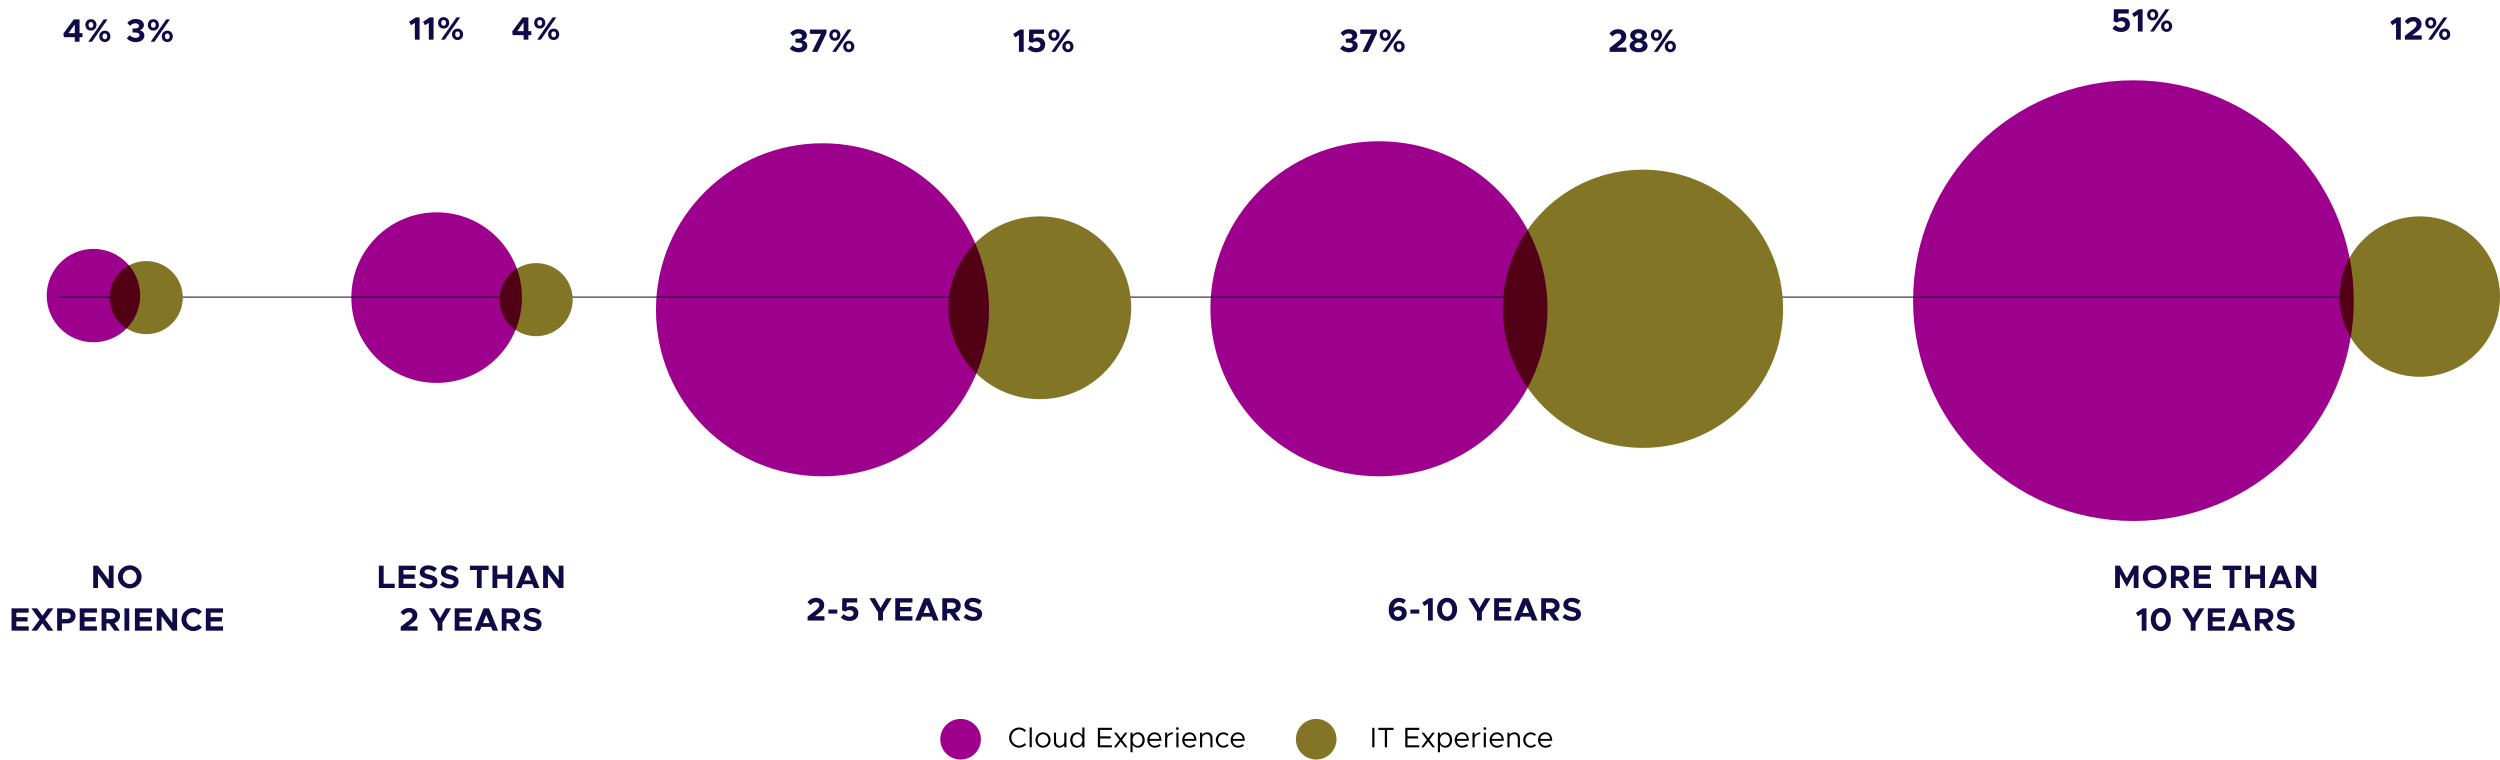
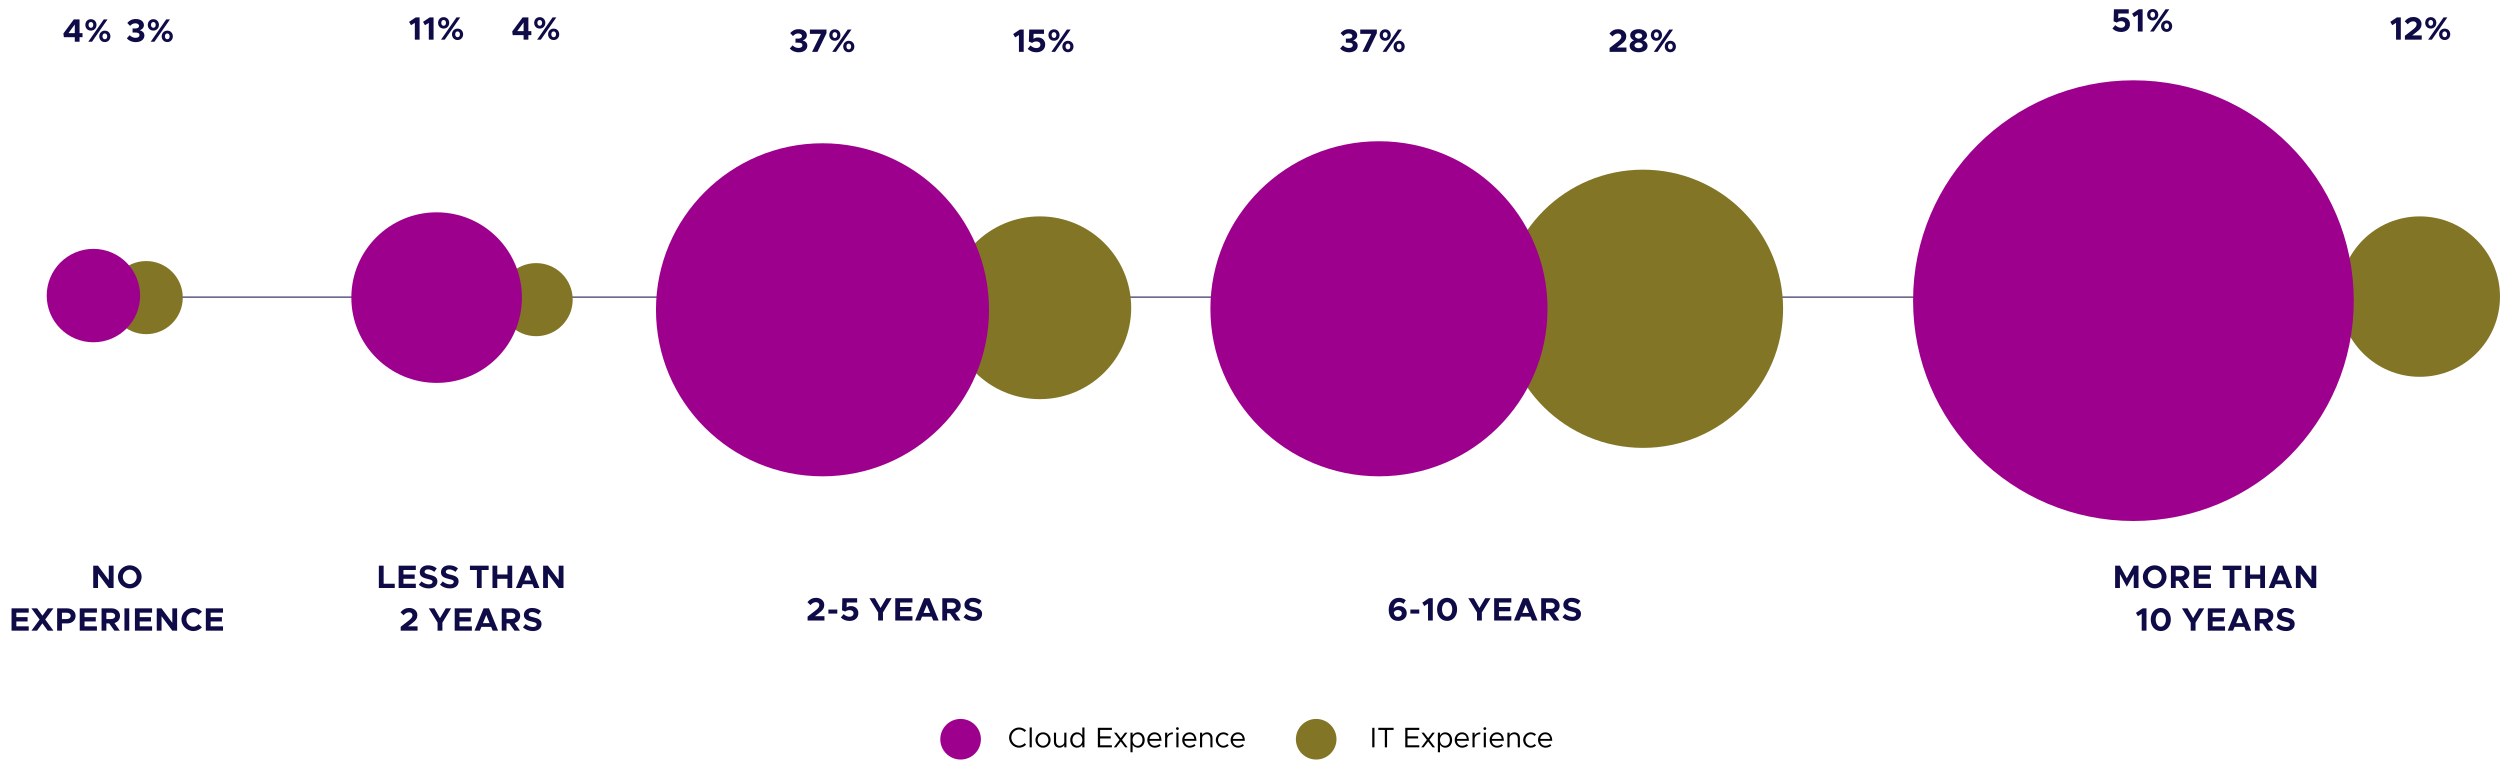
<svg xmlns="http://www.w3.org/2000/svg" width="1231" height="374" viewBox="0 0 1231 374" fill="none">
  <line x1="29" y1="146.293" x2="1228" y2="146.293" stroke="#0F0B47" stroke-width="0.5" />
  <rect x="638.088" y="354" width="20" height="20" rx="10" fill="#827626" />
  <path d="M675.692 368V358.382H676.784V368H675.692ZM681.893 368V359.418H678.659V358.382H686.219V359.418H682.985V368H681.893ZM698.85 359.418H693.054V362.582H698.276V363.618H693.054V366.964H698.85V368H691.948V358.382H698.85V359.418ZM706.623 368H705.391L703.221 365.116L701.037 368H699.805L702.605 364.304L699.917 360.762H701.149L703.221 363.492L705.279 360.762H706.511L703.837 364.304L706.623 368ZM711.687 360.594C713.591 360.594 715.019 362.162 715.019 364.374C715.019 366.6 713.591 368.168 711.687 368.168C710.525 368.168 709.601 367.594 709.055 366.642V370.408H708.005V360.762H709.055V362.12C709.601 361.168 710.525 360.594 711.687 360.594ZM711.491 367.23C712.905 367.23 713.913 366.04 713.913 364.374C713.913 362.708 712.905 361.532 711.491 361.532C710.063 361.532 709.055 362.708 709.055 364.374C709.055 366.04 710.063 367.23 711.491 367.23ZM719.944 367.23C720.798 367.23 721.778 366.852 722.226 366.362L722.87 367.048C722.24 367.734 720.966 368.168 719.958 368.168C718.026 368.168 716.29 366.586 716.29 364.36C716.29 362.204 717.914 360.594 719.86 360.594C722.044 360.594 723.29 362.246 723.29 364.78H717.368C717.522 366.194 718.516 367.23 719.944 367.23ZM719.902 361.532C718.614 361.532 717.578 362.442 717.382 363.842H722.254C722.114 362.54 721.344 361.532 719.902 361.532ZM726.104 362.176C726.538 361.21 727.574 360.594 728.904 360.594V361.532C727.266 361.532 726.104 362.54 726.104 363.954V368H725.054V360.762H726.104V362.176ZM731.137 359.446C730.745 359.446 730.437 359.124 730.437 358.746C730.437 358.382 730.745 358.06 731.137 358.06C731.515 358.06 731.823 358.382 731.823 358.746C731.823 359.124 731.515 359.446 731.137 359.446ZM730.605 368V360.762H731.655V368H730.605ZM737.143 367.23C737.997 367.23 738.977 366.852 739.425 366.362L740.069 367.048C739.439 367.734 738.165 368.168 737.157 368.168C735.225 368.168 733.489 366.586 733.489 364.36C733.489 362.204 735.113 360.594 737.059 360.594C739.243 360.594 740.489 362.246 740.489 364.78H734.567C734.721 366.194 735.715 367.23 737.143 367.23ZM737.101 361.532C735.813 361.532 734.777 362.442 734.581 363.842H739.453C739.313 362.54 738.543 361.532 737.101 361.532ZM745.683 360.594C747.293 360.594 748.399 361.728 748.399 363.394V368H747.349V363.534C747.349 362.344 746.607 361.532 745.543 361.532C744.311 361.532 743.303 362.372 743.303 363.394V368H742.253V360.762H743.303V361.91C743.723 361.14 744.647 360.594 745.683 360.594ZM753.769 368.168C751.739 368.168 750.017 366.432 750.017 364.374C750.017 362.316 751.739 360.594 753.769 360.594C754.749 360.594 755.659 361 756.345 361.658L755.617 362.372C755.141 361.854 754.483 361.532 753.769 361.532C752.327 361.532 751.123 362.834 751.123 364.374C751.123 365.928 752.327 367.23 753.769 367.23C754.497 367.23 755.169 366.894 755.659 366.348L756.387 367.062C755.701 367.748 754.777 368.168 753.769 368.168ZM760.973 367.23C761.827 367.23 762.807 366.852 763.255 366.362L763.899 367.048C763.269 367.734 761.995 368.168 760.987 368.168C759.055 368.168 757.319 366.586 757.319 364.36C757.319 362.204 758.943 360.594 760.889 360.594C763.073 360.594 764.319 362.246 764.319 364.78H758.397C758.551 366.194 759.545 367.23 760.973 367.23ZM760.931 361.532C759.643 361.532 758.607 362.442 758.411 363.842H763.283C763.143 362.54 762.373 361.532 760.931 361.532Z" fill="black" />
-   <rect x="463" y="354" width="20" height="20" rx="10" fill="#9E008E" style="mix-blend-mode:multiply" />
+   <rect x="463" y="354" width="20" height="20" rx="10" fill="#9E008E" />
  <path d="M501.8 368.168C499.14 368.168 496.872 365.886 496.872 363.184C496.872 360.482 499.14 358.214 501.8 358.214C503.13 358.214 504.362 358.774 505.258 359.684L504.516 360.44C503.816 359.698 502.85 359.222 501.8 359.222C499.728 359.222 497.978 361.042 497.978 363.184C497.978 365.34 499.728 367.16 501.8 367.16C502.85 367.16 503.816 366.684 504.516 365.942L505.258 366.698C504.362 367.594 503.13 368.168 501.8 368.168ZM506.999 368V358.214H508.049V368H506.999ZM513.594 368.168C511.536 368.168 509.856 366.46 509.856 364.374C509.856 362.288 511.536 360.594 513.594 360.594C515.638 360.594 517.318 362.288 517.318 364.374C517.318 366.46 515.638 368.168 513.594 368.168ZM513.594 367.23C515.036 367.23 516.226 365.942 516.226 364.374C516.226 362.806 515.036 361.532 513.594 361.532C512.138 361.532 510.948 362.806 510.948 364.374C510.948 365.942 512.138 367.23 513.594 367.23ZM524.054 360.762H525.104V368H524.054V366.852C523.634 367.622 522.71 368.168 521.674 368.168C520.064 368.168 518.958 367.034 518.958 365.368V360.762H520.008V365.228C520.008 366.418 520.75 367.23 521.814 367.23C523.046 367.23 524.054 366.39 524.054 365.368V360.762ZM532.938 358.214H533.988V368H532.938V366.642C532.392 367.594 531.468 368.168 530.306 368.168C528.402 368.168 526.974 366.6 526.974 364.374C526.974 362.162 528.402 360.594 530.306 360.594C531.468 360.594 532.392 361.168 532.938 362.12V358.214ZM530.502 367.23C531.93 367.23 532.938 366.04 532.938 364.374C532.938 362.708 531.93 361.532 530.502 361.532C529.088 361.532 528.08 362.708 528.08 364.374C528.08 366.04 529.088 367.23 530.502 367.23ZM547.487 359.418H541.691V362.582H546.913V363.618H541.691V366.964H547.487V368H540.585V358.382H547.487V359.418ZM555.259 368H554.027L551.857 365.116L549.673 368H548.441L551.241 364.304L548.553 360.762H549.785L551.857 363.492L553.915 360.762H555.147L552.473 364.304L555.259 368ZM560.324 360.594C562.228 360.594 563.656 362.162 563.656 364.374C563.656 366.6 562.228 368.168 560.324 368.168C559.162 368.168 558.238 367.594 557.692 366.642V370.408H556.642V360.762H557.692V362.12C558.238 361.168 559.162 360.594 560.324 360.594ZM560.128 367.23C561.542 367.23 562.55 366.04 562.55 364.374C562.55 362.708 561.542 361.532 560.128 361.532C558.7 361.532 557.692 362.708 557.692 364.374C557.692 366.04 558.7 367.23 560.128 367.23ZM568.581 367.23C569.435 367.23 570.415 366.852 570.863 366.362L571.507 367.048C570.877 367.734 569.603 368.168 568.595 368.168C566.663 368.168 564.927 366.586 564.927 364.36C564.927 362.204 566.551 360.594 568.497 360.594C570.681 360.594 571.927 362.246 571.927 364.78H566.005C566.159 366.194 567.153 367.23 568.581 367.23ZM568.539 361.532C567.251 361.532 566.215 362.442 566.019 363.842H570.891C570.751 362.54 569.981 361.532 568.539 361.532ZM574.741 362.176C575.175 361.21 576.211 360.594 577.541 360.594V361.532C575.903 361.532 574.741 362.54 574.741 363.954V368H573.691V360.762H574.741V362.176ZM579.773 359.446C579.381 359.446 579.073 359.124 579.073 358.746C579.073 358.382 579.381 358.06 579.773 358.06C580.151 358.06 580.459 358.382 580.459 358.746C580.459 359.124 580.151 359.446 579.773 359.446ZM579.241 368V360.762H580.291V368H579.241ZM585.78 367.23C586.634 367.23 587.614 366.852 588.062 366.362L588.706 367.048C588.076 367.734 586.802 368.168 585.794 368.168C583.862 368.168 582.126 366.586 582.126 364.36C582.126 362.204 583.75 360.594 585.696 360.594C587.88 360.594 589.126 362.246 589.126 364.78H583.204C583.358 366.194 584.352 367.23 585.78 367.23ZM585.738 361.532C584.45 361.532 583.414 362.442 583.218 363.842H588.09C587.95 362.54 587.18 361.532 585.738 361.532ZM594.32 360.594C595.93 360.594 597.036 361.728 597.036 363.394V368H595.986V363.534C595.986 362.344 595.244 361.532 594.18 361.532C592.948 361.532 591.94 362.372 591.94 363.394V368H590.89V360.762H591.94V361.91C592.36 361.14 593.284 360.594 594.32 360.594ZM602.406 368.168C600.376 368.168 598.654 366.432 598.654 364.374C598.654 362.316 600.376 360.594 602.406 360.594C603.386 360.594 604.296 361 604.982 361.658L604.254 362.372C603.778 361.854 603.12 361.532 602.406 361.532C600.964 361.532 599.76 362.834 599.76 364.374C599.76 365.928 600.964 367.23 602.406 367.23C603.134 367.23 603.806 366.894 604.296 366.348L605.024 367.062C604.338 367.748 603.414 368.168 602.406 368.168ZM609.61 367.23C610.464 367.23 611.444 366.852 611.892 366.362L612.536 367.048C611.906 367.734 610.632 368.168 609.624 368.168C607.692 368.168 605.956 366.586 605.956 364.36C605.956 362.204 607.58 360.594 609.526 360.594C611.71 360.594 612.956 362.246 612.956 364.78H607.034C607.188 366.194 608.182 367.23 609.61 367.23ZM609.568 361.532C608.28 361.532 607.244 362.442 607.048 363.842H611.92C611.78 362.54 611.01 361.532 609.568 361.532Z" fill="black" />
  <path d="M188.908 287.415H194.38V289.543H186.54V278.551H188.908V287.415ZM204.754 280.679H198.658V282.871H204.194V284.999H198.658V287.415H204.754V289.543H196.29V278.551H204.754V280.679ZM211.104 289.735C209.184 289.735 207.504 289.095 206.224 287.911L207.568 286.295C208.608 287.191 209.792 287.735 211.184 287.735C212.384 287.735 212.992 287.191 212.992 286.503C212.992 285.719 212.352 285.479 210.672 285.095C208.352 284.567 206.688 283.911 206.688 281.783C206.688 279.751 208.352 278.359 210.768 278.359C212.56 278.359 213.936 278.919 215.072 279.879L213.84 281.591C212.848 280.791 211.744 280.359 210.688 280.359C209.696 280.359 209.072 280.887 209.072 281.543C209.072 282.343 209.744 282.599 211.44 282.983C213.808 283.511 215.376 284.215 215.376 286.247C215.376 288.343 213.776 289.735 211.104 289.735ZM221.542 289.735C219.622 289.735 217.942 289.095 216.662 287.911L218.006 286.295C219.046 287.191 220.23 287.735 221.622 287.735C222.822 287.735 223.43 287.191 223.43 286.503C223.43 285.719 222.79 285.479 221.11 285.095C218.79 284.567 217.126 283.911 217.126 281.783C217.126 279.751 218.79 278.359 221.206 278.359C222.998 278.359 224.374 278.919 225.51 279.879L224.278 281.591C223.286 280.791 222.182 280.359 221.126 280.359C220.134 280.359 219.51 280.887 219.51 281.543C219.51 282.343 220.182 282.599 221.878 282.983C224.246 283.511 225.814 284.215 225.814 286.247C225.814 288.343 224.214 289.735 221.542 289.735ZM234.819 289.543V280.679H231.395V278.551H240.611V280.679H237.171V289.543H234.819ZM249.87 278.551H252.222V289.543H249.87V284.999H244.862V289.543H242.494V278.551H244.862V282.871H249.87V278.551ZM262.977 289.543L262.209 287.655H257.441L256.673 289.543H254.033L258.513 278.551H261.153L265.633 289.543H262.977ZM258.193 285.815H261.457L259.825 281.799L258.193 285.815ZM267.431 289.543V278.551H269.799L275.095 285.655V278.551H277.463V289.543H275.095L269.799 282.439V289.543H267.431ZM197.297 310.543V308.623L201.345 305.487C202.657 304.447 203.073 303.727 203.073 302.959C203.073 302.047 202.305 301.503 201.409 301.503C200.337 301.503 199.521 302.047 198.721 302.959L197.217 301.503C198.305 300.127 199.697 299.359 201.473 299.359C203.809 299.359 205.505 300.799 205.505 302.863C205.505 304.335 204.865 305.471 202.945 306.863L200.945 308.415H205.601V310.543H197.297ZM215.453 310.543V306.575L211.149 299.551H213.901L216.637 304.367L219.485 299.551H222.125L217.837 306.575V310.543H215.453ZM232.356 301.679H226.26V303.871H231.796V305.999H226.26V308.415H232.356V310.543H223.892V299.551H232.356V301.679ZM242.594 310.543L241.826 308.655H237.058L236.29 310.543H233.65L238.13 299.551H240.77L245.25 310.543H242.594ZM237.81 306.815H241.074L239.442 302.799L237.81 306.815ZM256.136 303.263C256.136 304.991 255.048 306.303 253.4 306.783L256.04 310.543H253.352L250.84 306.975H249.416V310.543H247.048V299.551H251.992C254.392 299.551 256.136 301.087 256.136 303.263ZM249.416 301.711V304.815H251.752C252.92 304.815 253.72 304.207 253.72 303.263C253.72 302.319 252.92 301.711 251.752 301.711H249.416ZM262.378 310.735C260.458 310.735 258.778 310.095 257.498 308.911L258.842 307.295C259.882 308.191 261.066 308.735 262.458 308.735C263.658 308.735 264.266 308.191 264.266 307.503C264.266 306.719 263.626 306.479 261.946 306.095C259.626 305.567 257.962 304.911 257.962 302.783C257.962 300.751 259.626 299.359 262.042 299.359C263.834 299.359 265.21 299.919 266.346 300.879L265.114 302.591C264.122 301.791 263.018 301.359 261.962 301.359C260.97 301.359 260.346 301.887 260.346 302.543C260.346 303.343 261.018 303.599 262.714 303.983C265.082 304.511 266.65 305.215 266.65 307.247C266.65 309.343 265.05 310.735 262.378 310.735Z" fill="#0F0B47" />
  <circle cx="264" cy="147.543" r="18" fill="#827626" />
-   <circle cx="215" cy="146.543" r="42" fill="#9E008E" style="mix-blend-mode:multiply" />
+   <circle cx="215" cy="146.543" r="42" fill="#9E008E" />
  <path d="M204.262 19.543V11.255L202.39 12.423L201.43 10.759L204.726 8.551H206.614V19.543H204.262ZM211.137 19.543V11.255L209.265 12.423L208.305 10.759L211.601 8.551H213.489V19.543H211.137ZM218.444 14.071C216.796 14.071 215.708 12.839 215.708 11.271C215.708 9.687 216.796 8.439 218.444 8.439C220.108 8.439 221.196 9.703 221.196 11.255C221.196 12.839 220.06 14.071 218.444 14.071ZM217.148 19.543L224.78 8.551H226.636L218.988 19.543H217.148ZM218.444 12.695C219.116 12.695 219.612 12.135 219.612 11.255C219.612 10.407 219.116 9.831 218.444 9.831C217.756 9.831 217.276 10.391 217.276 11.255C217.276 12.119 217.788 12.695 218.444 12.695ZM225.308 19.719C223.676 19.719 222.556 18.471 222.556 16.903C222.556 15.335 223.676 14.087 225.308 14.087C226.972 14.087 228.044 15.351 228.044 16.903C228.044 18.487 226.924 19.719 225.308 19.719ZM225.308 18.327C225.996 18.327 226.476 17.767 226.476 16.903C226.476 16.039 225.964 15.463 225.308 15.463C224.62 15.463 224.14 16.023 224.14 16.903C224.14 17.751 224.636 18.327 225.308 18.327Z" fill="#0F0B47" />
  <path d="M257.822 19.543V17.303H252.446L252.222 15.479L257.326 8.567H260.174V15.319H261.63V17.303H260.174V19.543H257.822ZM254.702 15.319H257.822V11.063L254.702 15.319ZM265.764 14.071C264.116 14.071 263.028 12.839 263.028 11.271C263.028 9.687 264.116 8.439 265.764 8.439C267.428 8.439 268.516 9.703 268.516 11.255C268.516 12.839 267.38 14.071 265.764 14.071ZM264.468 19.543L272.1 8.551H273.956L266.308 19.543H264.468ZM265.764 12.695C266.436 12.695 266.932 12.135 266.932 11.255C266.932 10.407 266.436 9.831 265.764 9.831C265.076 9.831 264.596 10.391 264.596 11.255C264.596 12.119 265.108 12.695 265.764 12.695ZM272.628 19.719C270.996 19.719 269.876 18.471 269.876 16.903C269.876 15.335 270.996 14.087 272.628 14.087C274.292 14.087 275.364 15.351 275.364 16.903C275.364 18.487 274.244 19.719 272.628 19.719ZM272.628 18.327C273.316 18.327 273.796 17.767 273.796 16.903C273.796 16.039 273.284 15.463 272.628 15.463C271.94 15.463 271.46 16.023 271.46 16.903C271.46 17.751 271.956 18.327 272.628 18.327Z" fill="#0F0B47" />
  <path d="M45.9 289.543V278.551H48.268L53.564 285.655V278.551H55.932V289.543H53.564L48.268 282.439V289.543H45.9ZM63.912 289.735C60.744 289.735 58.056 287.127 58.056 284.039C58.056 280.951 60.744 278.359 63.912 278.359C67.08 278.359 69.736 280.951 69.736 284.039C69.736 287.127 67.08 289.735 63.912 289.735ZM63.912 287.591C65.752 287.591 67.32 285.959 67.32 284.039C67.32 282.135 65.752 280.503 63.912 280.503C62.056 280.503 60.488 282.135 60.488 284.039C60.488 285.959 62.056 287.591 63.912 287.591ZM14.145 301.679H8.049V303.871H13.585V305.999H8.049V308.415H14.145V310.543H5.681V299.551H14.145V301.679ZM26.303 299.551L22.271 305.023L26.303 310.543H23.503L20.863 306.943L18.223 310.543H15.471L19.503 305.071L15.471 299.551H18.271L20.911 303.151L23.551 299.551H26.303ZM28.134 310.543V299.551H33.078C35.478 299.551 37.222 301.087 37.222 303.263C37.222 305.439 35.478 306.975 33.078 306.975H30.502V310.543H28.134ZM30.502 304.815H32.838C34.006 304.815 34.806 304.207 34.806 303.263C34.806 302.319 34.006 301.711 32.838 301.711H30.502V304.815ZM47.723 301.679H41.627V303.871H47.163V305.999H41.627V308.415H47.723V310.543H39.259V299.551H47.723V301.679ZM59.097 303.263C59.097 304.991 58.009 306.303 56.361 306.783L59.001 310.543H56.313L53.801 306.975H52.377V310.543H50.009V299.551H54.953C57.353 299.551 59.097 301.087 59.097 303.263ZM52.377 301.711V304.815H54.713C55.881 304.815 56.681 304.207 56.681 303.263C56.681 302.319 55.881 301.711 54.713 301.711H52.377ZM61.275 310.543V299.551H63.643V310.543H61.275ZM74.895 301.679H68.799V303.871H74.335V305.999H68.799V308.415H74.895V310.543H66.431V299.551H74.895V301.679ZM77.181 310.543V299.551H79.549L84.845 306.655V299.551H87.213V310.543H84.845L79.549 303.439V310.543H77.181ZM95.194 310.735C92.026 310.735 89.338 308.127 89.338 305.039C89.338 301.951 92.026 299.359 95.194 299.359C96.858 299.359 98.378 300.063 99.45 301.199L97.738 302.735C97.114 301.999 96.186 301.503 95.194 301.503C93.338 301.503 91.77 303.135 91.77 305.039C91.77 306.959 93.338 308.591 95.194 308.591C96.202 308.591 97.114 308.095 97.738 307.359L99.45 308.895C98.378 310.015 96.858 310.735 95.194 310.735ZM109.817 301.679H103.721V303.871H109.257V305.999H103.721V308.415H109.817V310.543H101.353V299.551H109.817V301.679Z" fill="#0F0B47" />
  <circle cx="72" cy="146.543" r="18" fill="#827626" />
-   <circle cx="46" cy="145.543" r="23" fill="#9E008E" style="mix-blend-mode:multiply" />
+   <circle cx="46" cy="145.543" r="23" fill="#9E008E" />
  <path d="M36.822 20.543V18.303H31.446L31.222 16.479L36.326 9.567H39.174V16.319H40.63V18.303H39.174V20.543H36.822ZM33.702 16.319H36.822V12.063L33.702 16.319ZM44.764 15.071C43.116 15.071 42.028 13.839 42.028 12.271C42.028 10.687 43.116 9.439 44.764 9.439C46.428 9.439 47.516 10.703 47.516 12.255C47.516 13.839 46.38 15.071 44.764 15.071ZM43.468 20.543L51.1 9.551H52.956L45.308 20.543H43.468ZM44.764 13.695C45.436 13.695 45.932 13.135 45.932 12.255C45.932 11.407 45.436 10.831 44.764 10.831C44.076 10.831 43.596 11.391 43.596 12.255C43.596 13.119 44.108 13.695 44.764 13.695ZM51.628 20.719C49.996 20.719 48.876 19.471 48.876 17.903C48.876 16.335 49.996 15.087 51.628 15.087C53.292 15.087 54.364 16.351 54.364 17.903C54.364 19.487 53.244 20.719 51.628 20.719ZM51.628 19.327C52.316 19.327 52.796 18.767 52.796 17.903C52.796 17.039 52.284 16.463 51.628 16.463C50.94 16.463 50.46 17.023 50.46 17.903C50.46 18.751 50.956 19.327 51.628 19.327Z" fill="#0F0B47" />
  <path d="M66.864 20.751C64.896 20.751 63.376 19.967 62.448 18.895L63.84 17.327C64.624 18.159 65.664 18.623 66.768 18.623C67.968 18.623 68.688 18.063 68.688 17.279C68.688 16.431 68.016 15.999 66.544 16.015H65.28V13.999L66.544 14.015C67.744 14.015 68.464 13.567 68.464 12.783C68.464 11.983 67.696 11.471 66.608 11.471C65.584 11.471 64.768 11.983 64.032 12.751L62.672 11.311C63.584 10.207 64.896 9.359 66.848 9.359C69.312 9.359 70.864 10.623 70.864 12.367C70.864 13.631 70.016 14.543 68.8 14.895C70 15.167 71.104 16.015 71.104 17.471C71.104 19.375 69.44 20.751 66.864 20.751ZM75.507 15.071C73.859 15.071 72.771 13.839 72.771 12.271C72.771 10.687 73.859 9.439 75.507 9.439C77.171 9.439 78.259 10.703 78.259 12.255C78.259 13.839 77.123 15.071 75.507 15.071ZM74.211 20.543L81.843 9.551H83.699L76.051 20.543H74.211ZM75.507 13.695C76.179 13.695 76.675 13.135 76.675 12.255C76.675 11.407 76.179 10.831 75.507 10.831C74.819 10.831 74.339 11.391 74.339 12.255C74.339 13.119 74.851 13.695 75.507 13.695ZM82.371 20.719C80.739 20.719 79.619 19.471 79.619 17.903C79.619 16.335 80.739 15.087 82.371 15.087C84.035 15.087 85.107 16.351 85.107 17.903C85.107 19.487 83.987 20.719 82.371 20.719ZM82.371 19.327C83.059 19.327 83.539 18.767 83.539 17.903C83.539 17.039 83.027 16.463 82.371 16.463C81.683 16.463 81.203 17.023 81.203 17.903C81.203 18.751 81.699 19.327 82.371 19.327Z" fill="#0F0B47" />
  <path d="M397.656 305.543V303.623L401.704 300.487C403.016 299.447 403.432 298.727 403.432 297.959C403.432 297.047 402.664 296.503 401.768 296.503C400.696 296.503 399.88 297.047 399.08 297.959L397.576 296.503C398.664 295.127 400.056 294.359 401.832 294.359C404.168 294.359 405.864 295.799 405.864 297.863C405.864 299.335 405.224 300.471 403.304 301.863L401.304 303.415H405.96V305.543H397.656ZM407.901 302.135V300.151H412.285V302.135H407.901ZM418.286 305.751C416.446 305.751 415.054 305.079 414.03 304.055L415.422 302.391C416.254 303.175 417.246 303.687 418.302 303.687C419.55 303.687 420.302 302.951 420.302 302.007C420.302 301.047 419.518 300.407 418.318 300.407C417.486 300.407 416.782 300.679 416.19 301.127L414.606 300.487L414.766 294.551H422.062V296.679H416.942L416.878 299.111C417.422 298.727 418.126 298.439 419.022 298.439C420.974 298.439 422.654 299.687 422.654 301.927C422.654 304.263 420.91 305.751 418.286 305.751ZM432.391 305.543V301.575L428.087 294.551H430.839L433.575 299.367L436.423 294.551H439.063L434.775 301.575V305.543H432.391ZM449.294 296.679H443.198V298.871H448.734V300.999H443.198V303.415H449.294V305.543H440.83V294.551H449.294V296.679ZM459.532 305.543L458.764 303.655H453.996L453.228 305.543H450.588L455.068 294.551H457.708L462.188 305.543H459.532ZM454.748 301.815H458.012L456.38 297.799L454.748 301.815ZM473.074 298.263C473.074 299.991 471.986 301.303 470.338 301.783L472.978 305.543H470.29L467.778 301.975H466.354V305.543H463.986V294.551H468.93C471.33 294.551 473.074 296.087 473.074 298.263ZM466.354 296.711V299.815H468.69C469.858 299.815 470.658 299.207 470.658 298.263C470.658 297.319 469.858 296.711 468.69 296.711H466.354ZM479.315 305.735C477.395 305.735 475.715 305.095 474.435 303.911L475.779 302.295C476.819 303.191 478.003 303.735 479.395 303.735C480.595 303.735 481.203 303.191 481.203 302.503C481.203 301.719 480.563 301.479 478.883 301.095C476.563 300.567 474.899 299.911 474.899 297.783C474.899 295.751 476.563 294.359 478.979 294.359C480.771 294.359 482.147 294.919 483.283 295.879L482.051 297.591C481.059 296.791 479.955 296.359 478.899 296.359C477.907 296.359 477.283 296.887 477.283 297.543C477.283 298.343 477.955 298.599 479.651 298.983C482.019 299.511 483.587 300.215 483.587 302.247C483.587 304.343 481.987 305.735 479.315 305.735Z" fill="#0F0B47" />
  <circle cx="512" cy="151.543" r="45" fill="#827626" />
-   <circle cx="405" cy="152.543" r="82" fill="#9E008E" style="mix-blend-mode:multiply" />
+   <circle cx="405" cy="152.543" r="82" fill="#9E008E" />
  <path d="M393.293 25.751C391.325 25.751 389.805 24.967 388.877 23.895L390.269 22.327C391.053 23.159 392.093 23.623 393.197 23.623C394.397 23.623 395.117 23.063 395.117 22.279C395.117 21.431 394.445 20.999 392.973 21.015H391.709V18.999L392.973 19.015C394.173 19.015 394.893 18.567 394.893 17.783C394.893 16.983 394.125 16.471 393.037 16.471C392.013 16.471 391.197 16.983 390.461 17.751L389.101 16.311C390.013 15.207 391.325 14.359 393.277 14.359C395.741 14.359 397.293 15.623 397.293 17.367C397.293 18.631 396.445 19.543 395.229 19.895C396.429 20.167 397.533 21.015 397.533 22.471C397.533 24.375 395.869 25.751 393.293 25.751ZM399.856 25.543L404.224 16.679H398.784V14.551H406.96V16.327L402.512 25.543H399.856ZM411.077 20.071C409.429 20.071 408.341 18.839 408.341 17.271C408.341 15.687 409.429 14.439 411.077 14.439C412.741 14.439 413.829 15.703 413.829 17.255C413.829 18.839 412.693 20.071 411.077 20.071ZM409.781 25.543L417.413 14.551H419.269L411.621 25.543H409.781ZM411.077 18.695C411.749 18.695 412.245 18.135 412.245 17.255C412.245 16.407 411.749 15.831 411.077 15.831C410.389 15.831 409.909 16.391 409.909 17.255C409.909 18.119 410.421 18.695 411.077 18.695ZM417.941 25.719C416.309 25.719 415.189 24.471 415.189 22.903C415.189 21.335 416.309 20.087 417.941 20.087C419.605 20.087 420.677 21.351 420.677 22.903C420.677 24.487 419.557 25.719 417.941 25.719ZM417.941 24.327C418.629 24.327 419.109 23.767 419.109 22.903C419.109 22.039 418.597 21.463 417.941 21.463C417.253 21.463 416.773 22.023 416.773 22.903C416.773 23.751 417.269 24.327 417.941 24.327Z" fill="#0F0B47" />
  <path d="M501.723 25.543V17.255L499.851 18.423L498.891 16.759L502.187 14.551H504.075V25.543H501.723ZM510.294 25.751C508.454 25.751 507.062 25.079 506.038 24.055L507.43 22.391C508.262 23.175 509.254 23.687 510.31 23.687C511.558 23.687 512.31 22.951 512.31 22.007C512.31 21.047 511.526 20.407 510.326 20.407C509.494 20.407 508.79 20.679 508.198 21.127L506.614 20.487L506.774 14.551H514.07V16.679H508.95L508.886 19.111C509.43 18.727 510.134 18.439 511.03 18.439C512.982 18.439 514.662 19.687 514.662 21.927C514.662 24.263 512.918 25.751 510.294 25.751ZM518.983 20.071C517.335 20.071 516.247 18.839 516.247 17.271C516.247 15.687 517.335 14.439 518.983 14.439C520.647 14.439 521.735 15.703 521.735 17.255C521.735 18.839 520.599 20.071 518.983 20.071ZM517.687 25.543L525.319 14.551H527.175L519.527 25.543H517.687ZM518.983 18.695C519.655 18.695 520.151 18.135 520.151 17.255C520.151 16.407 519.655 15.831 518.983 15.831C518.295 15.831 517.815 16.391 517.815 17.255C517.815 18.119 518.327 18.695 518.983 18.695ZM525.847 25.719C524.215 25.719 523.095 24.471 523.095 22.903C523.095 21.335 524.215 20.087 525.847 20.087C527.511 20.087 528.583 21.351 528.583 22.903C528.583 24.487 527.463 25.719 525.847 25.719ZM525.847 24.327C526.535 24.327 527.015 23.767 527.015 22.903C527.015 22.039 526.503 21.463 525.847 21.463C525.159 21.463 524.679 22.023 524.679 22.903C524.679 23.751 525.175 24.327 525.847 24.327Z" fill="#0F0B47" />
  <ellipse cx="809" cy="152.043" rx="69" ry="68.5" fill="#827626" />
-   <ellipse cx="679" cy="152.043" rx="83" ry="82.5" fill="#9E008E" style="mix-blend-mode:multiply" />
+   <ellipse cx="679" cy="152.043" rx="83" ry="82.5" fill="#9E008E" />
  <path d="M664.293 25.751C662.325 25.751 660.805 24.967 659.877 23.895L661.269 22.327C662.053 23.159 663.093 23.623 664.197 23.623C665.397 23.623 666.117 23.063 666.117 22.279C666.117 21.431 665.445 20.999 663.973 21.015H662.709V18.999L663.973 19.015C665.173 19.015 665.893 18.567 665.893 17.783C665.893 16.983 665.125 16.471 664.037 16.471C663.013 16.471 662.197 16.983 661.461 17.751L660.101 16.311C661.013 15.207 662.325 14.359 664.277 14.359C666.741 14.359 668.293 15.623 668.293 17.367C668.293 18.631 667.445 19.543 666.229 19.895C667.429 20.167 668.533 21.015 668.533 22.471C668.533 24.375 666.869 25.751 664.293 25.751ZM670.856 25.543L675.224 16.679H669.784V14.551H677.96V16.327L673.512 25.543H670.856ZM682.077 20.071C680.429 20.071 679.341 18.839 679.341 17.271C679.341 15.687 680.429 14.439 682.077 14.439C683.741 14.439 684.829 15.703 684.829 17.255C684.829 18.839 683.693 20.071 682.077 20.071ZM680.781 25.543L688.413 14.551H690.269L682.621 25.543H680.781ZM682.077 18.695C682.749 18.695 683.245 18.135 683.245 17.255C683.245 16.407 682.749 15.831 682.077 15.831C681.389 15.831 680.909 16.391 680.909 17.255C680.909 18.119 681.421 18.695 682.077 18.695ZM688.941 25.719C687.309 25.719 686.189 24.471 686.189 22.903C686.189 21.335 687.309 20.087 688.941 20.087C690.605 20.087 691.677 21.351 691.677 22.903C691.677 24.487 690.557 25.719 688.941 25.719ZM688.941 24.327C689.629 24.327 690.109 23.767 690.109 22.903C690.109 22.039 689.597 21.463 688.941 21.463C688.253 21.463 687.773 22.023 687.773 22.903C687.773 23.751 688.269 24.327 688.941 24.327Z" fill="#0F0B47" />
  <path d="M792.562 25.543V23.623L796.61 20.487C797.922 19.447 798.338 18.727 798.338 17.959C798.338 17.047 797.57 16.503 796.674 16.503C795.602 16.503 794.786 17.047 793.986 17.959L792.482 16.503C793.57 15.127 794.962 14.359 796.738 14.359C799.074 14.359 800.77 15.799 800.77 17.863C800.77 19.335 800.13 20.471 798.21 21.863L796.21 23.415H800.866V25.543H792.562ZM806.84 25.735C804.408 25.735 802.424 24.583 802.424 22.599C802.424 21.303 803.32 20.343 804.584 19.863C803.496 19.399 802.712 18.599 802.712 17.351C802.712 15.415 804.696 14.359 806.84 14.359C809.032 14.359 810.984 15.463 810.984 17.351C810.984 18.583 810.2 19.383 809.096 19.863C810.392 20.375 811.256 21.335 811.256 22.599C811.256 24.599 809.256 25.735 806.84 25.735ZM806.84 19.047C807.704 18.983 808.632 18.471 808.632 17.655C808.632 16.903 807.896 16.343 806.84 16.343C805.784 16.343 805.064 16.903 805.064 17.655C805.064 18.503 805.976 18.983 806.84 19.047ZM806.84 23.751C808.008 23.751 808.872 23.175 808.872 22.343C808.872 21.479 807.784 20.935 806.84 20.903C805.896 20.935 804.824 21.479 804.824 22.343C804.824 23.175 805.672 23.751 806.84 23.751ZM815.616 20.071C813.968 20.071 812.88 18.839 812.88 17.271C812.88 15.687 813.968 14.439 815.616 14.439C817.28 14.439 818.368 15.703 818.368 17.255C818.368 18.839 817.232 20.071 815.616 20.071ZM814.32 25.543L821.952 14.551H823.808L816.16 25.543H814.32ZM815.616 18.695C816.288 18.695 816.784 18.135 816.784 17.255C816.784 16.407 816.288 15.831 815.616 15.831C814.928 15.831 814.448 16.391 814.448 17.255C814.448 18.119 814.96 18.695 815.616 18.695ZM822.48 25.719C820.848 25.719 819.728 24.471 819.728 22.903C819.728 21.335 820.848 20.087 822.48 20.087C824.144 20.087 825.216 21.351 825.216 22.903C825.216 24.487 824.096 25.719 822.48 25.719ZM822.48 24.327C823.168 24.327 823.648 23.767 823.648 22.903C823.648 22.039 823.136 21.463 822.48 21.463C821.792 21.463 821.312 22.023 821.312 22.903C821.312 23.751 821.808 24.327 822.48 24.327Z" fill="#0F0B47" />
  <path d="M688.968 298.439C691 298.439 692.68 299.751 692.68 301.927C692.68 304.183 690.872 305.735 688.472 305.735C685.272 305.735 683.8 303.431 683.8 300.231C683.8 296.807 685.8 294.359 688.856 294.359C690.216 294.359 691.32 294.823 692.216 295.543L691.096 297.335C690.424 296.775 689.784 296.439 688.856 296.439C687.416 296.439 686.456 297.639 686.248 299.495C686.92 298.839 687.928 298.439 688.968 298.439ZM688.344 303.735C689.512 303.735 690.248 302.919 690.248 302.039C690.248 300.983 689.352 300.359 688.28 300.359C687.384 300.359 686.648 300.855 686.312 301.639C686.52 302.983 687.112 303.735 688.344 303.735ZM694.464 302.135V300.151H698.848V302.135H694.464ZM703.153 305.543V297.255L701.281 298.423L700.321 296.759L703.617 294.551H705.505V305.543H703.153ZM712.556 305.735C709.66 305.735 707.612 303.383 707.612 300.039C707.612 296.711 709.66 294.359 712.556 294.359C715.452 294.359 717.484 296.711 717.484 300.039C717.484 303.383 715.452 305.735 712.556 305.735ZM712.556 303.591C714.028 303.591 715.068 302.103 715.068 300.039C715.068 297.975 714.028 296.503 712.556 296.503C711.084 296.503 710.044 297.975 710.044 300.039C710.044 302.103 711.084 303.591 712.556 303.591ZM727.281 305.543V301.575L722.977 294.551H725.729L728.465 299.367L731.313 294.551H733.953L729.665 301.575V305.543H727.281ZM744.184 296.679H738.088V298.871H743.624V300.999H738.088V303.415H744.184V305.543H735.72V294.551H744.184V296.679ZM754.422 305.543L753.654 303.655H748.886L748.118 305.543H745.478L749.958 294.551H752.598L757.078 305.543H754.422ZM749.638 301.815H752.902L751.27 297.799L749.638 301.815ZM767.964 298.263C767.964 299.991 766.876 301.303 765.228 301.783L767.868 305.543H765.18L762.668 301.975H761.244V305.543H758.876V294.551H763.82C766.22 294.551 767.964 296.087 767.964 298.263ZM761.244 296.711V299.815H763.58C764.748 299.815 765.548 299.207 765.548 298.263C765.548 297.319 764.748 296.711 763.58 296.711H761.244ZM774.206 305.735C772.286 305.735 770.606 305.095 769.326 303.911L770.67 302.295C771.71 303.191 772.894 303.735 774.286 303.735C775.486 303.735 776.094 303.191 776.094 302.503C776.094 301.719 775.454 301.479 773.774 301.095C771.454 300.567 769.79 299.911 769.79 297.783C769.79 295.751 771.454 294.359 773.87 294.359C775.662 294.359 777.038 294.919 778.174 295.879L776.942 297.591C775.95 296.791 774.846 296.359 773.79 296.359C772.798 296.359 772.174 296.887 772.174 297.543C772.174 298.343 772.846 298.599 774.542 298.983C776.91 299.511 778.478 300.215 778.478 302.247C778.478 304.343 776.878 305.735 774.206 305.735Z" fill="#0F0B47" />
  <path d="M1041.48 289.543H1043.85V282.695L1047.24 288.903L1050.65 282.695V289.543H1053V278.551H1050.65L1047.24 284.759L1043.85 278.551H1041.48V289.543ZM1060.99 289.735C1064.16 289.735 1066.81 287.127 1066.81 284.039C1066.81 280.951 1064.16 278.359 1060.99 278.359C1057.82 278.359 1055.13 280.951 1055.13 284.039C1055.13 287.127 1057.82 289.735 1060.99 289.735ZM1060.99 287.591C1059.13 287.591 1057.57 285.959 1057.57 284.039C1057.57 282.135 1059.13 280.503 1060.99 280.503C1062.83 280.503 1064.4 282.135 1064.4 284.039C1064.4 285.959 1062.83 287.591 1060.99 287.591ZM1078.05 282.263C1078.05 280.087 1076.31 278.551 1073.91 278.551H1068.96V289.543H1071.33V285.975H1072.75L1075.27 289.543H1077.95L1075.31 285.783C1076.96 285.303 1078.05 283.991 1078.05 282.263ZM1071.33 280.711H1073.67C1074.83 280.711 1075.63 281.319 1075.63 282.263C1075.63 283.207 1074.83 283.815 1073.67 283.815H1071.33V280.711ZM1088.69 280.679V278.551H1080.23V289.543H1088.69V287.415H1082.6V284.999H1088.13V282.871H1082.6V280.679H1088.69ZM1097.88 289.543H1100.23V280.679H1103.67V278.551H1094.46V280.679H1097.88V289.543ZM1112.93 278.551V282.871H1107.92V278.551H1105.56V289.543H1107.92V284.999H1112.93V289.543H1115.28V278.551H1112.93ZM1126.04 289.543H1128.7L1124.22 278.551H1121.58L1117.1 289.543H1119.74L1120.5 287.655H1125.27L1126.04 289.543ZM1121.26 285.815L1122.89 281.799L1124.52 285.815H1121.26ZM1130.49 289.543H1132.86V282.439L1138.16 289.543H1140.53V278.551H1138.16V285.655L1132.86 278.551H1130.49V289.543ZM1054.57 310.543H1056.93V299.551H1055.04L1051.74 301.759L1052.7 303.423L1054.57 302.255V310.543ZM1063.98 310.735C1066.87 310.735 1068.91 308.383 1068.91 305.039C1068.91 301.711 1066.87 299.359 1063.98 299.359C1061.08 299.359 1059.03 301.711 1059.03 305.039C1059.03 308.383 1061.08 310.735 1063.98 310.735ZM1063.98 308.591C1062.51 308.591 1061.47 307.103 1061.47 305.039C1061.47 302.975 1062.51 301.503 1063.98 301.503C1065.45 301.503 1066.49 302.975 1066.49 305.039C1066.49 307.103 1065.45 308.591 1063.98 308.591ZM1078.7 310.543H1081.09V306.575L1085.38 299.551H1082.74L1079.89 304.367L1077.15 299.551H1074.4L1078.7 306.575V310.543ZM1095.61 301.679V299.551H1087.14V310.543H1095.61V308.415H1089.51V305.999H1095.05V303.871H1089.51V301.679H1095.61ZM1105.84 310.543H1108.5L1104.02 299.551H1101.38L1096.9 310.543H1099.54L1100.31 308.655H1105.08L1105.84 310.543ZM1101.06 306.815L1102.69 302.799L1104.32 306.815H1101.06ZM1119.39 303.263C1119.39 301.087 1117.64 299.551 1115.24 299.551H1110.3V310.543H1112.67V306.975H1114.09L1116.6 310.543H1119.29L1116.65 306.783C1118.3 306.303 1119.39 304.991 1119.39 303.263ZM1112.67 301.711H1115C1116.17 301.711 1116.97 302.319 1116.97 303.263C1116.97 304.207 1116.17 304.815 1115 304.815H1112.67V301.711ZM1125.63 310.735C1128.3 310.735 1129.9 309.343 1129.9 307.247C1129.9 305.215 1128.33 304.511 1125.96 303.983C1124.27 303.599 1123.6 303.343 1123.6 302.543C1123.6 301.887 1124.22 301.359 1125.21 301.359C1126.27 301.359 1127.37 301.791 1128.36 302.591L1129.6 300.879C1128.46 299.919 1127.08 299.359 1125.29 299.359C1122.88 299.359 1121.21 300.751 1121.21 302.783C1121.21 304.911 1122.88 305.567 1125.2 306.095C1126.88 306.479 1127.52 306.719 1127.52 307.503C1127.52 308.191 1126.91 308.735 1125.71 308.735C1124.32 308.735 1123.13 308.191 1122.09 307.295L1120.75 308.911C1122.03 310.095 1123.71 310.735 1125.63 310.735Z" fill="#0F0B47" />
  <circle cx="1191.5" cy="146.043" r="39.5" fill="#827626" />
-   <circle cx="1050.5" cy="148.043" r="108.5" fill="#9E008E" style="mix-blend-mode:multiply" />
+   <circle cx="1050.5" cy="148.043" r="108.5" fill="#9E008E" />
  <path d="M1044.42 15.751C1042.58 15.751 1041.19 15.079 1040.16 14.055L1041.56 12.391C1042.39 13.175 1043.38 13.687 1044.44 13.687C1045.68 13.687 1046.44 12.951 1046.44 12.007C1046.44 11.047 1045.65 10.407 1044.45 10.407C1043.62 10.407 1042.92 10.679 1042.32 11.127L1040.74 10.487L1040.9 4.551H1048.2V6.679H1043.08L1043.01 9.111C1043.56 8.727 1044.26 8.439 1045.16 8.439C1047.11 8.439 1048.79 9.687 1048.79 11.927C1048.79 14.263 1047.04 15.751 1044.42 15.751ZM1052.68 15.543V7.255L1050.8 8.423L1049.84 6.759L1053.14 4.551H1055.03V15.543H1052.68ZM1059.98 10.071C1058.34 10.071 1057.25 8.839 1057.25 7.271C1057.25 5.687 1058.34 4.439 1059.98 4.439C1061.65 4.439 1062.74 5.703 1062.74 7.255C1062.74 8.839 1061.6 10.071 1059.98 10.071ZM1058.69 15.543L1066.32 4.551H1068.18L1060.53 15.543H1058.69ZM1059.98 8.695C1060.66 8.695 1061.15 8.135 1061.15 7.255C1061.15 6.407 1060.66 5.831 1059.98 5.831C1059.3 5.831 1058.82 6.391 1058.82 7.255C1058.82 8.119 1059.33 8.695 1059.98 8.695ZM1066.85 15.719C1065.22 15.719 1064.1 14.471 1064.1 12.903C1064.1 11.335 1065.22 10.087 1066.85 10.087C1068.51 10.087 1069.58 11.351 1069.58 12.903C1069.58 14.487 1068.46 15.719 1066.85 15.719ZM1066.85 14.327C1067.54 14.327 1068.02 13.767 1068.02 12.903C1068.02 12.039 1067.5 11.463 1066.85 11.463C1066.16 11.463 1065.68 12.023 1065.68 12.903C1065.68 13.751 1066.18 14.327 1066.85 14.327Z" fill="#0F0B47" />
  <path d="M1179.81 19.543V11.255L1177.94 12.423L1176.98 10.759L1180.27 8.551H1182.16V19.543H1179.81ZM1184.16 19.543V17.623L1188.2 14.487C1189.52 13.447 1189.93 12.727 1189.93 11.959C1189.93 11.047 1189.16 10.503 1188.27 10.503C1187.2 10.503 1186.38 11.047 1185.58 11.959L1184.08 10.503C1185.16 9.127 1186.56 8.359 1188.33 8.359C1190.67 8.359 1192.36 9.799 1192.36 11.863C1192.36 13.335 1191.72 14.471 1189.8 15.863L1187.8 17.415H1192.46V19.543H1184.16ZM1196.9 14.071C1195.25 14.071 1194.16 12.839 1194.16 11.271C1194.16 9.687 1195.25 8.439 1196.9 8.439C1198.56 8.439 1199.65 9.703 1199.65 11.255C1199.65 12.839 1198.51 14.071 1196.9 14.071ZM1195.6 19.543L1203.23 8.551H1205.09L1197.44 19.543H1195.6ZM1196.9 12.695C1197.57 12.695 1198.07 12.135 1198.07 11.255C1198.07 10.407 1197.57 9.831 1196.9 9.831C1196.21 9.831 1195.73 10.391 1195.73 11.255C1195.73 12.119 1196.24 12.695 1196.9 12.695ZM1203.76 19.719C1202.13 19.719 1201.01 18.471 1201.01 16.903C1201.01 15.335 1202.13 14.087 1203.76 14.087C1205.43 14.087 1206.5 15.351 1206.5 16.903C1206.5 18.487 1205.38 19.719 1203.76 19.719ZM1203.76 18.327C1204.45 18.327 1204.93 17.767 1204.93 16.903C1204.93 16.039 1204.42 15.463 1203.76 15.463C1203.07 15.463 1202.59 16.023 1202.59 16.903C1202.59 17.751 1203.09 18.327 1203.76 18.327Z" fill="#0F0B47" />
</svg>
